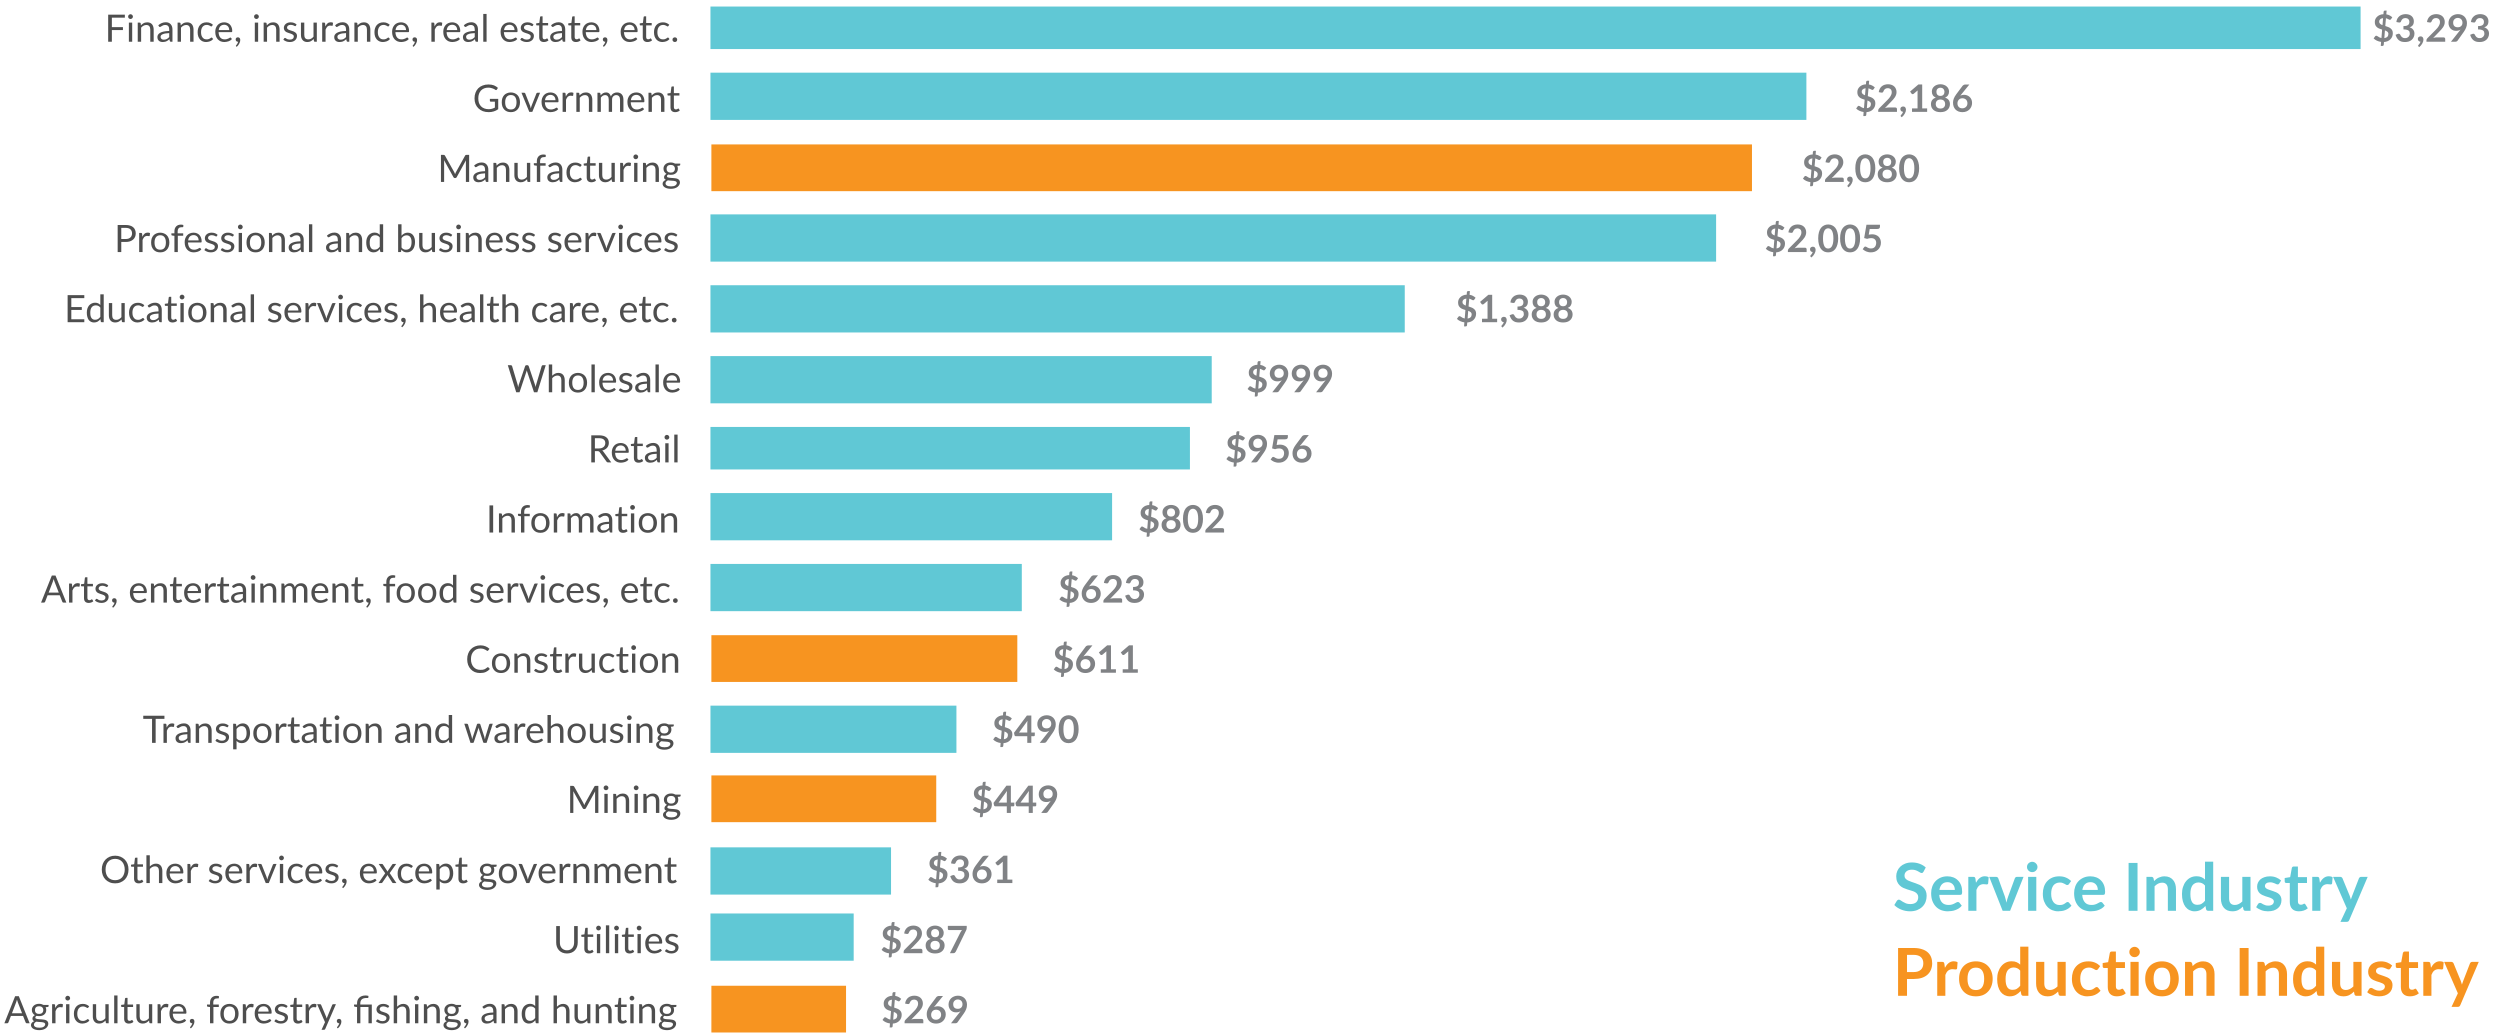
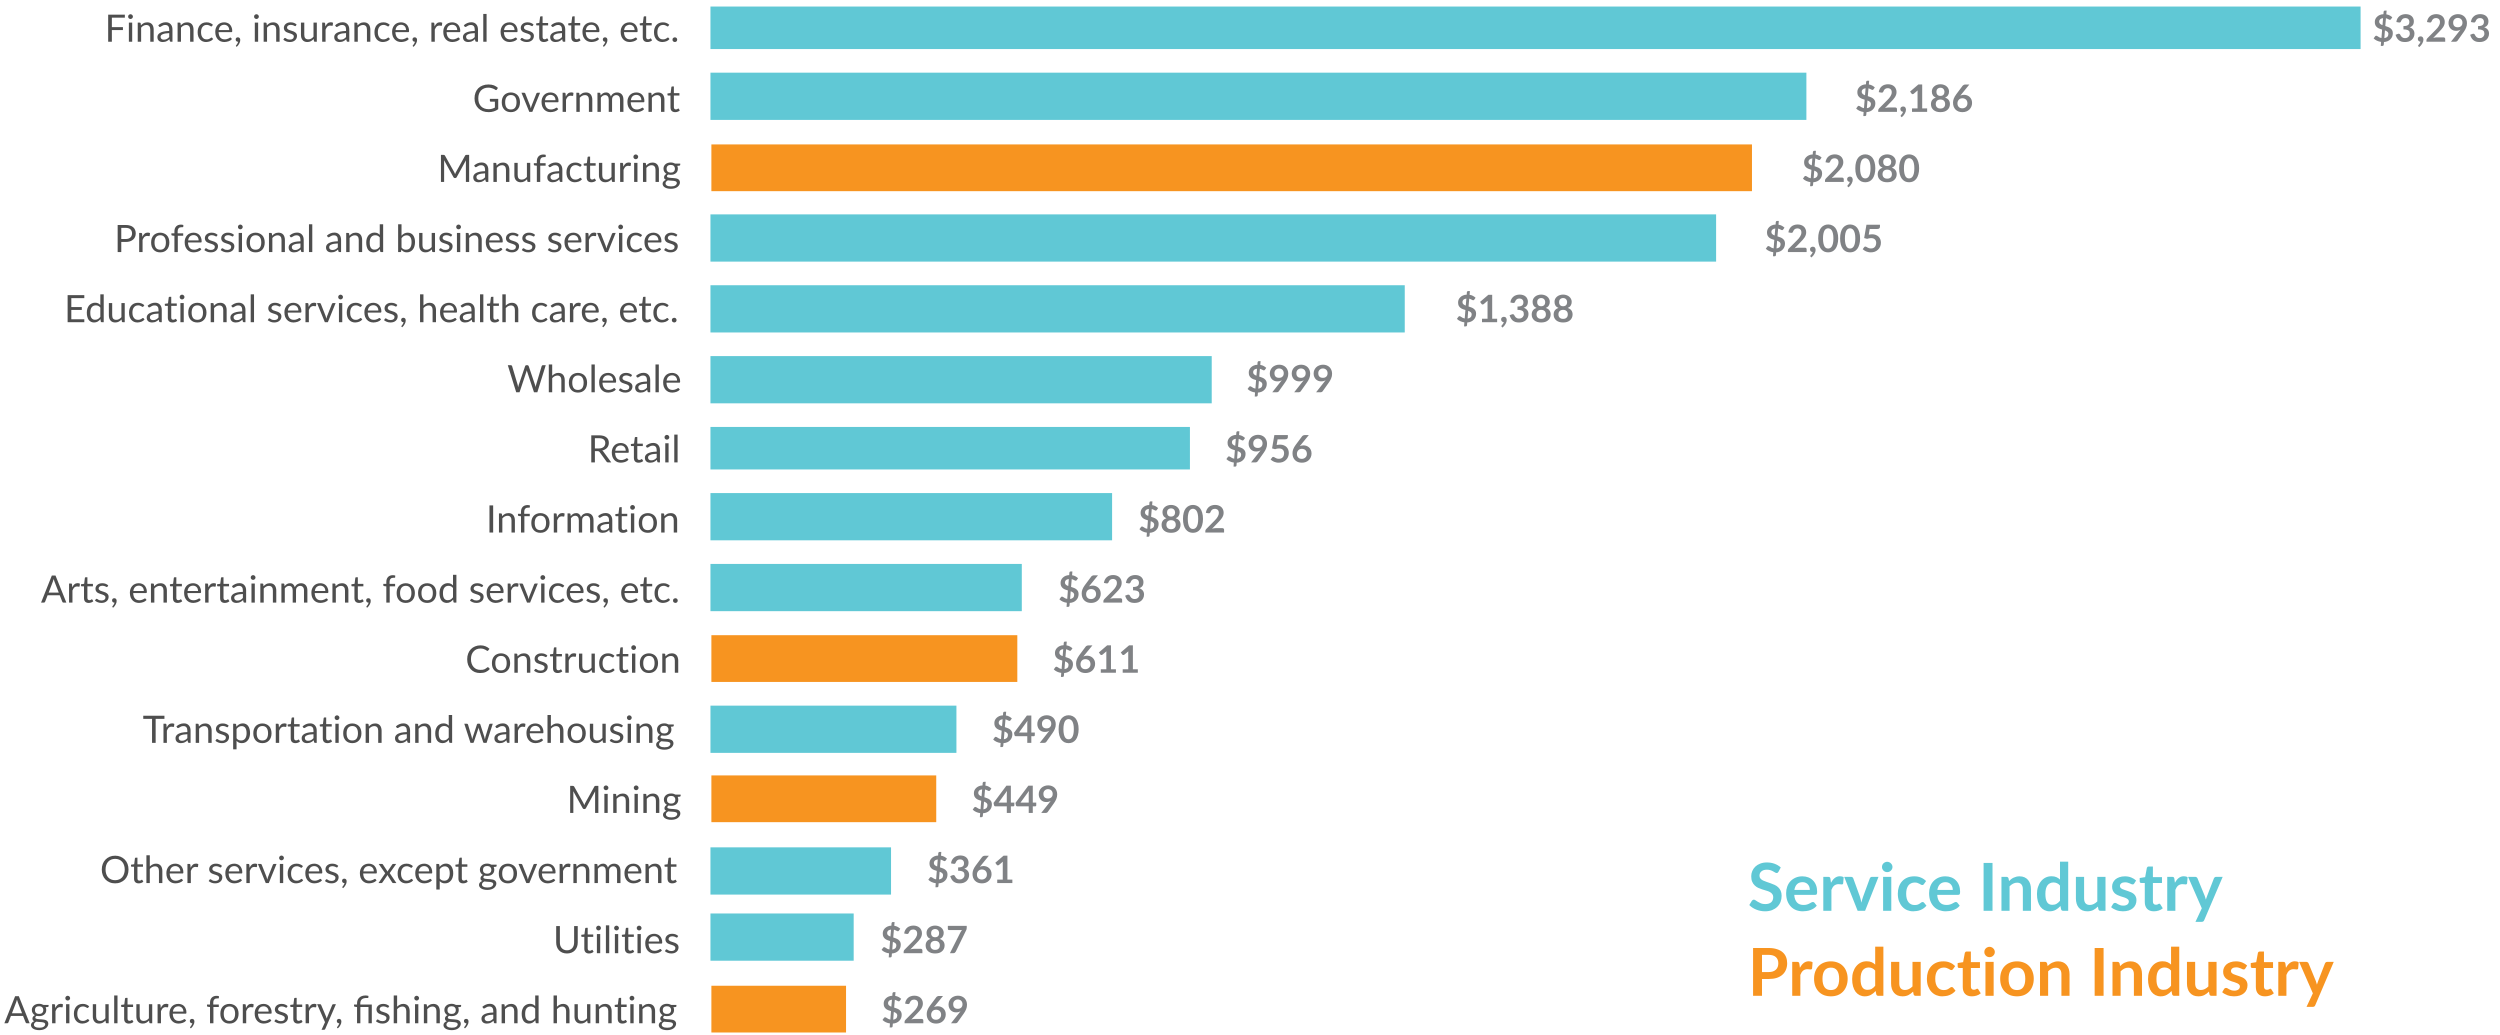
<svg xmlns="http://www.w3.org/2000/svg" width="529.25" height="219.042" viewBox="0 0 529.25 219.042">
  <style>text, tspan { font-family: 'Lato'; } .heavy { font-weight: 700; }</style>
  <path fill-rule="evenodd" clip-rule="evenodd" fill="#F79420" d="M150.6 208.683h28.507v9.896H150.6zM150.6 164.156h47.602v9.896H150.6zM150.6 134.47h64.766v9.896H150.6zM150.6 30.574h220.292v9.896H150.6z" />
  <path fill="#60C8D5" d="M499.737 10.384H150.404v-9h349.333v9zm-117.324 15h-232.01v-10h232.01v10zm-19.113 30H150.404v-10H363.3v10zm-65.913 15H150.404v-10h146.982v10zm-40.865 15H150.404v-10h106.118v10zm-4.613 14H150.403v-9h101.504v9zm-16.48 15h-85.025v-10h85.026v10zm-19.114 15h-65.912v-10h65.912v10zm-13.84 30h-52.07v-10h52.07v10zm-13.843 30h-38.23v-10h38.23v10zm-7.91 14h-30.318v-10h30.32v10z" />
  <text transform="translate(186.561 216.63)" fill="#808285" class="heavy" font-size="8">$269</text>
  <text transform="translate(186.365 201.789)" fill="#808285" class="heavy" font-size="8">$287</text>
  <text transform="translate(196.257 186.946)" fill="#808285" class="heavy" font-size="8">$361</text>
  <text transform="translate(205.656 172.104)" fill="#808285" class="heavy" font-size="8">$449</text>
  <text transform="translate(209.989 157.261)" fill="#808285" class="heavy" font-size="8">$490</text>
  <text transform="translate(222.82 142.418)" fill="#808285" class="heavy" font-size="8">$611</text>
  <text transform="translate(224.009 127.577)" fill="#808285" class="heavy" font-size="8">$623</text>
  <text transform="translate(240.954 112.734)" fill="#808285" class="heavy" font-size="8">$802</text>
  <text transform="translate(259.359 97.891)" fill="#808285" class="heavy" font-size="8">$956</text>
  <text transform="translate(263.849 83.049)" fill="#808285" class="heavy" font-size="8">$999</text>
  <text transform="translate(308.162 68.207)" fill="#808285" class="heavy" font-size="8">$1,388</text>
  <text transform="translate(373.557 53.364)" fill="#808285" class="heavy" font-size="8">$2,005</text>
  <text transform="translate(381.414 38.522)" fill="#808285" class="heavy" font-size="8">$2,080</text>
  <text transform="translate(392.683 23.679)" fill="#808285" class="heavy" font-size="8">$2,186</text>
  <text transform="translate(502.232 8.836)" fill="#808285" class="heavy" font-size="8">$3,293</text>
  <text transform="translate(.891 216.63)" fill="#4E4E4E" font-size="8">Agriculture, forestry, ﬁshing, and hunting</text>
  <text transform="translate(117.089 201.789)" fill="#4E4E4E" font-size="8">Utilities</text>
  <text transform="translate(21.174 186.946)" fill="#4E4E4E" font-size="8">Other services, except government</text>
  <text transform="translate(119.969 172.103)" fill="#4E4E4E" font-size="8">Mining</text>
  <text transform="translate(30.202 157.261)" fill="#4E4E4E" font-size="8">Transportation and warehousing</text>
  <text transform="translate(98.53 142.418)" fill="#4E4E4E" font-size="8">Construction</text>
  <text transform="translate(8.659 127.577)" fill="#4E4E4E" font-size="8">Arts, entertainment, food services, etc.</text>
  <text transform="translate(102.886 112.734)" fill="#4E4E4E" font-size="8">Information</text>
  <text transform="translate(124.438 97.891)" fill="#4E4E4E" font-size="8">Retail</text>
  <text transform="translate(107.377 83.049)" fill="#4E4E4E" font-size="8">Wholesale</text>
  <text transform="translate(13.582 68.207)" fill="#4E4E4E" font-size="8">Educational services, health care, etc.</text>
  <text transform="translate(24.174 53.364)" fill="#4E4E4E" font-size="8">Professional and business services</text>
  <text transform="translate(92.614 38.522)" fill="#4E4E4E" font-size="8">Manufacturing</text>
  <text transform="translate(100.082 23.679)" fill="#4E4E4E" font-size="8">Government</text>
  <text transform="translate(22.166 8.836)" fill="#4E4E4E" font-size="8">Finance, insurance, real estate, etc.</text>
-   <text transform="translate(400.698 192.815)" fill="#60C8D5" class="heavy" font-size="14">Service Industry</text>
-   <text transform="translate(400.698 210.815)" fill="#F79420" class="heavy" font-size="14">Production Industry</text>
+   <text transform="translate(370 192.815)" fill="#60C8D5" class="heavy" font-size="14">Service Industry</text>
+   <text transform="translate(370 210.815)" fill="#F79420" class="heavy" font-size="14">Production Industry</text>
</svg>
